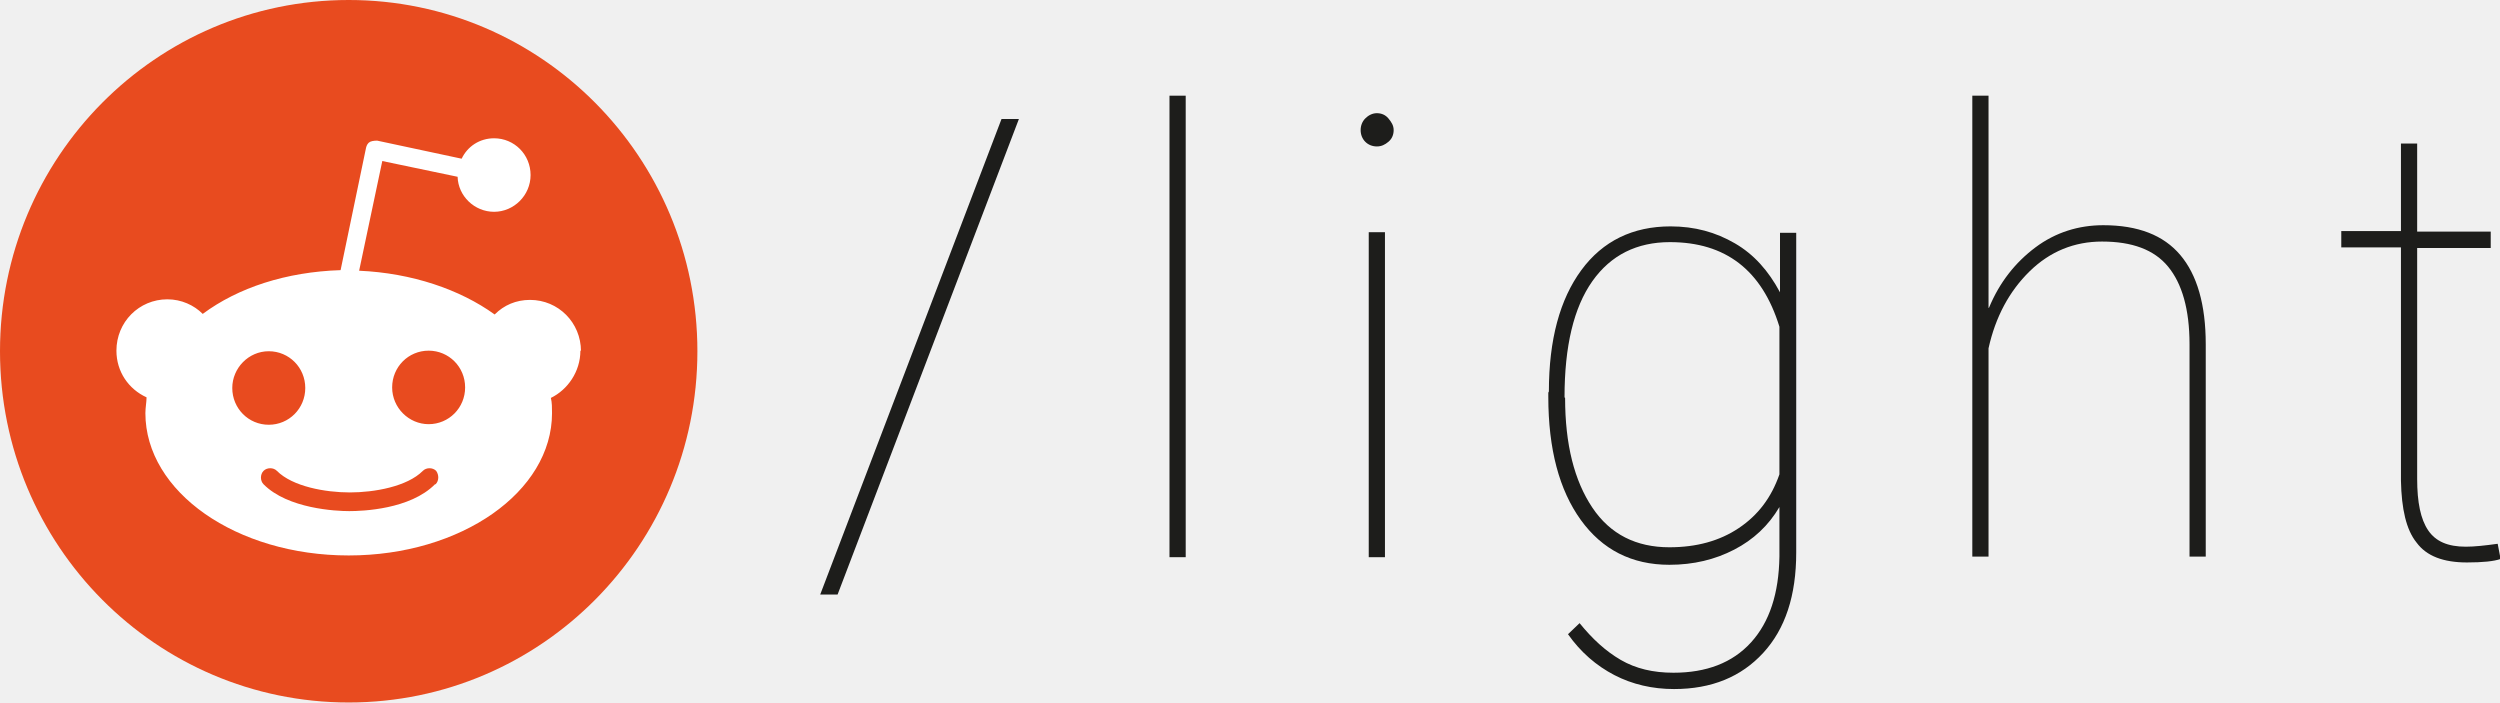
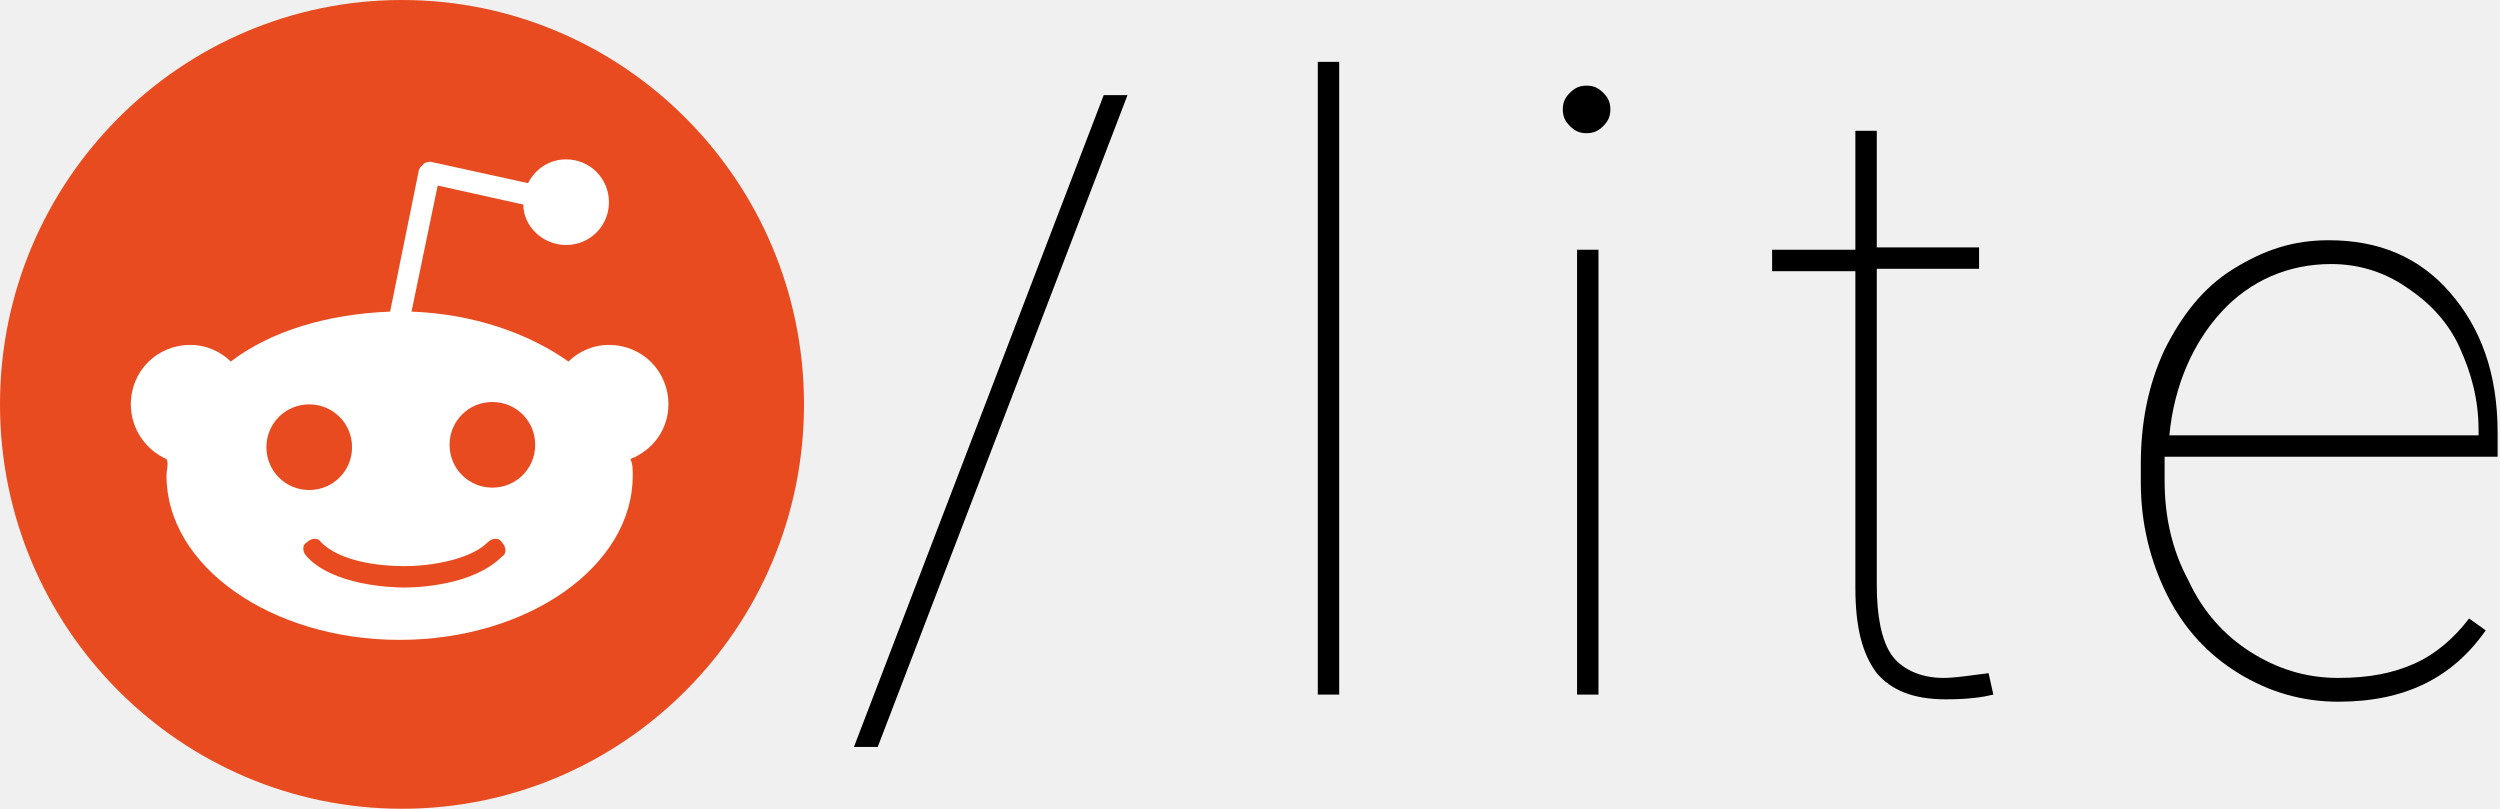
- <svg xmlns="http://www.w3.org/2000/svg" width="121" height="34" viewBox="0 0 121 34" fill="none">
-   <g clip-path="url(#clip0_3_131)">
-     <path d="M16.877 34C26.198 34 33.754 26.389 33.754 17C33.754 7.611 26.198 0 16.877 0C7.556 0 0 7.611 0 17C0 26.389 7.556 34 16.877 34Z" fill="#E84B1F" />
-     <path d="M28.119 17C28.119 15.616 27.026 14.515 25.652 14.515C24.979 14.515 24.391 14.769 23.942 15.221C22.26 14.007 19.933 13.216 17.382 13.103L18.503 7.794L22.148 8.556C22.176 9.488 22.961 10.251 23.914 10.251C24.867 10.251 25.68 9.46 25.68 8.472C25.68 7.483 24.895 6.693 23.914 6.693C23.213 6.693 22.624 7.088 22.344 7.681L18.251 6.806C18.251 6.806 18.027 6.806 17.915 6.862C17.802 6.919 17.746 7.032 17.718 7.145L16.485 13.075C13.849 13.159 11.523 13.922 9.812 15.193C9.392 14.769 8.775 14.487 8.102 14.487C6.728 14.487 5.635 15.588 5.635 16.972C5.635 17.988 6.224 18.835 7.093 19.231C7.093 19.457 7.037 19.739 7.037 19.993C7.037 23.806 11.438 26.884 16.877 26.884C22.316 26.884 26.718 23.806 26.718 19.993C26.718 19.739 26.718 19.485 26.662 19.259C27.474 18.864 28.091 17.988 28.091 16.972H28.119V17ZM11.242 18.779C11.242 17.819 12.027 17 13.008 17C13.99 17 14.775 17.791 14.775 18.779C14.775 19.767 13.99 20.558 13.008 20.558C12.027 20.558 11.242 19.767 11.242 18.779ZM21.054 23.439C19.849 24.653 17.55 24.738 16.905 24.738C16.26 24.738 13.934 24.625 12.756 23.439C12.588 23.269 12.588 22.959 12.756 22.789C12.924 22.62 13.233 22.62 13.401 22.789C14.158 23.552 15.756 23.834 16.933 23.834C18.111 23.834 19.709 23.552 20.466 22.789C20.634 22.62 20.942 22.62 21.11 22.789C21.251 22.987 21.251 23.269 21.082 23.439H21.054ZM20.746 20.53C19.793 20.53 18.98 19.739 18.98 18.751C18.98 17.762 19.765 16.972 20.746 16.972C21.727 16.972 22.512 17.762 22.512 18.751C22.512 19.739 21.727 20.53 20.746 20.53Z" fill="white" />
-     <path d="M40.539 28.776H39.698L48.473 5.761H49.314L40.539 28.776Z" fill="#1D1D1B" />
-     <path d="M57.388 26.968H56.603V4.631H57.388V26.968Z" fill="#1D1D1B" />
-     <path d="M65.855 6.297C65.855 6.071 65.939 5.874 66.079 5.733C66.219 5.591 66.415 5.478 66.64 5.478C66.864 5.478 67.06 5.563 67.2 5.733C67.341 5.902 67.453 6.071 67.453 6.297C67.453 6.523 67.369 6.721 67.2 6.862C67.032 7.003 66.864 7.088 66.64 7.088C66.415 7.088 66.219 7.003 66.079 6.862C65.939 6.721 65.855 6.523 65.855 6.297ZM67.032 26.968H66.247V11.239H67.032V26.997V26.968Z" fill="#1D1D1B" />
-     <path d="M74.966 18.948C74.966 16.435 75.499 14.487 76.536 13.075C77.573 11.663 79.031 10.957 80.854 10.957C82.031 10.957 83.04 11.239 83.966 11.776C84.891 12.312 85.592 13.103 86.152 14.148V11.267H86.937V26.742C86.937 28.832 86.405 30.442 85.339 31.6C84.274 32.758 82.844 33.35 81.022 33.35C79.984 33.35 79.003 33.125 78.134 32.673C77.265 32.221 76.508 31.571 75.891 30.696L76.452 30.16C77.069 30.922 77.714 31.515 78.443 31.939C79.171 32.362 80.013 32.56 80.994 32.56C82.592 32.56 83.853 32.08 84.751 31.091C85.648 30.103 86.096 28.719 86.124 26.94V24.54C85.592 25.444 84.863 26.121 83.938 26.601C83.012 27.081 81.975 27.336 80.797 27.336C78.975 27.336 77.546 26.601 76.508 25.161C75.471 23.721 74.938 21.744 74.938 19.203V19.005L74.966 18.948ZM75.751 19.259C75.751 21.518 76.2 23.269 77.069 24.568C77.938 25.867 79.2 26.488 80.797 26.488C82.115 26.488 83.237 26.178 84.162 25.556C85.087 24.935 85.732 24.088 86.124 22.959V15.814C85.283 13.075 83.517 11.719 80.826 11.719C79.228 11.719 77.966 12.341 77.069 13.611C76.172 14.882 75.723 16.746 75.723 19.231L75.751 19.259Z" fill="#1D1D1B" />
-     <path d="M96.273 14.882C96.778 13.668 97.534 12.708 98.516 11.973C99.497 11.239 100.618 10.9 101.796 10.9C103.478 10.9 104.712 11.38 105.525 12.341C106.338 13.301 106.758 14.741 106.758 16.661V26.94H105.973V16.661C105.973 14.967 105.609 13.724 104.936 12.905C104.263 12.086 103.198 11.691 101.74 11.691C100.394 11.691 99.217 12.171 98.235 13.131C97.254 14.091 96.581 15.334 96.245 16.859V26.94H95.46V4.631H96.245V14.91L96.273 14.882Z" fill="#1D1D1B" />
-     <path d="M116.991 6.975V11.211H120.551V12.002H116.991V23.184C116.991 24.314 117.159 25.133 117.524 25.669C117.888 26.206 118.477 26.46 119.346 26.46C119.766 26.46 120.271 26.404 120.888 26.319L121.028 27.053C120.72 27.166 120.159 27.223 119.402 27.223C118.253 27.223 117.44 26.912 116.963 26.262C116.458 25.641 116.234 24.625 116.206 23.269V11.973H113.318V11.183H116.206V6.947H116.991V6.975Z" fill="#1D1D1B" />
+ <svg xmlns="http://www.w3.org/2000/svg" version="1.1" id="Layer_1" x="0px" y="0px" viewBox="0 0 105.1 34" style="enable-background:new 0 0 105.1 34;" xml:space="preserve">
+   <style type="text/css">
+ 	.st0{fill:#E84B1F;}
+ 	.st1{fill:#FFFFFF;}
+ </style>
+   <g>
+     <path class="st0" d="M16.9,34c9.3,0,16.9-7.6,16.9-17c0-9.4-7.6-17-16.9-17C7.6,0,0,7.6,0,17C0,26.4,7.6,34,16.9,34z" />
+     <path class="st1" d="M28.1,17c0-1.4-1.1-2.5-2.5-2.5c-0.7,0-1.3,0.3-1.7,0.7c-1.7-1.2-4-2-6.6-2.1l1.1-5.3l3.6,0.8   c0,0.9,0.8,1.7,1.8,1.7c1,0,1.8-0.8,1.8-1.8s-0.8-1.8-1.8-1.8c-0.7,0-1.3,0.4-1.6,1l-4.1-0.9c0,0-0.2,0-0.3,0.1   c-0.1,0.1-0.2,0.2-0.2,0.3l-1.2,5.9c-2.6,0.1-5,0.8-6.7,2.1c-0.4-0.4-1-0.7-1.7-0.7c-1.4,0-2.5,1.1-2.5,2.5c0,1,0.6,1.9,1.5,2.3   C7.1,19.5,7,19.7,7,20c0,3.8,4.4,6.9,9.8,6.9s9.8-3.1,9.8-6.9c0-0.3,0-0.5-0.1-0.7C27.5,18.9,28.1,18,28.1,17L28.1,17L28.1,17z    M11.2,18.8c0-1,0.8-1.8,1.8-1.8c1,0,1.8,0.8,1.8,1.8c0,1-0.8,1.8-1.8,1.8C12,20.6,11.2,19.8,11.2,18.8z M21.1,23.4   c-1.2,1.2-3.5,1.3-4.1,1.3c-0.6,0-3-0.1-4.1-1.3c-0.2-0.2-0.2-0.5,0-0.6c0.2-0.2,0.5-0.2,0.6,0c0.8,0.8,2.4,1,3.5,1   c1.2,0,2.8-0.3,3.5-1c0.2-0.2,0.5-0.2,0.6,0C21.3,23,21.3,23.3,21.1,23.4L21.1,23.4z M20.7,20.5c-1,0-1.8-0.8-1.8-1.8   c0-1,0.8-1.8,1.8-1.8c1,0,1.8,0.8,1.8,1.8C22.5,19.7,21.7,20.5,20.7,20.5z" />
  </g>
-   <defs>
-     <clipPath id="clip0_3_131">
-       <rect width="121" height="34" fill="white" />
-     </clipPath>
-   </defs>
+   <g>
+     <path d="M36.9,31.4h-1L46.4,4h1L36.9,31.4z" />
+     <path d="M56.3,29.2h-0.9V2.6h0.9V29.2z" />
+     <path d="M65.7,4.6c0-0.3,0.1-0.5,0.3-0.7c0.2-0.2,0.4-0.3,0.7-0.3c0.3,0,0.5,0.1,0.7,0.3c0.2,0.2,0.3,0.4,0.3,0.7   c0,0.3-0.1,0.5-0.3,0.7S67,5.6,66.7,5.6c-0.3,0-0.5-0.1-0.7-0.3S65.7,4.9,65.7,4.6z M67.2,29.2h-0.9V10.5h0.9V29.2z" />
+     <path d="M78.9,5.4v5h4.3v0.9h-4.3v13.3c0,1.3,0.2,2.3,0.6,2.9c0.4,0.6,1.2,1,2.2,1c0.5,0,1.1-0.1,1.9-0.2l0.2,0.9   c-0.4,0.1-1,0.2-2,0.2c-1.4,0-2.3-0.4-2.9-1.1c-0.6-0.8-0.9-1.9-0.9-3.6V11.4h-3.5v-0.9H78v-5H78.9z" />
+     <path d="M98.3,29.5c-1.5,0-2.9-0.4-4.2-1.2c-1.3-0.8-2.3-1.9-3-3.3c-0.7-1.4-1.1-3-1.1-4.7v-0.8c0-1.7,0.3-3.3,1-4.8   c0.7-1.4,1.6-2.6,2.9-3.4s2.5-1.2,4-1.2c2.1,0,3.8,0.7,5.1,2.2c1.3,1.5,2,3.4,2,5.9v1H91v1c0,1.5,0.3,2.9,1,4.2   c0.6,1.3,1.5,2.3,2.6,3c1.1,0.7,2.3,1.1,3.7,1.1c1.3,0,2.3-0.2,3.2-0.6c0.9-0.4,1.7-1.1,2.3-1.9l0.7,0.5   C103.1,28.5,101.1,29.5,98.3,29.5z M98,11.1c-1.8,0-3.4,0.7-4.6,2s-2,3.1-2.2,5.2h13v-0.2c0-1.3-0.3-2.4-0.8-3.5   c-0.5-1.1-1.3-1.9-2.2-2.5C100.2,11.4,99.1,11.1,98,11.1z" />
+   </g>
</svg>
